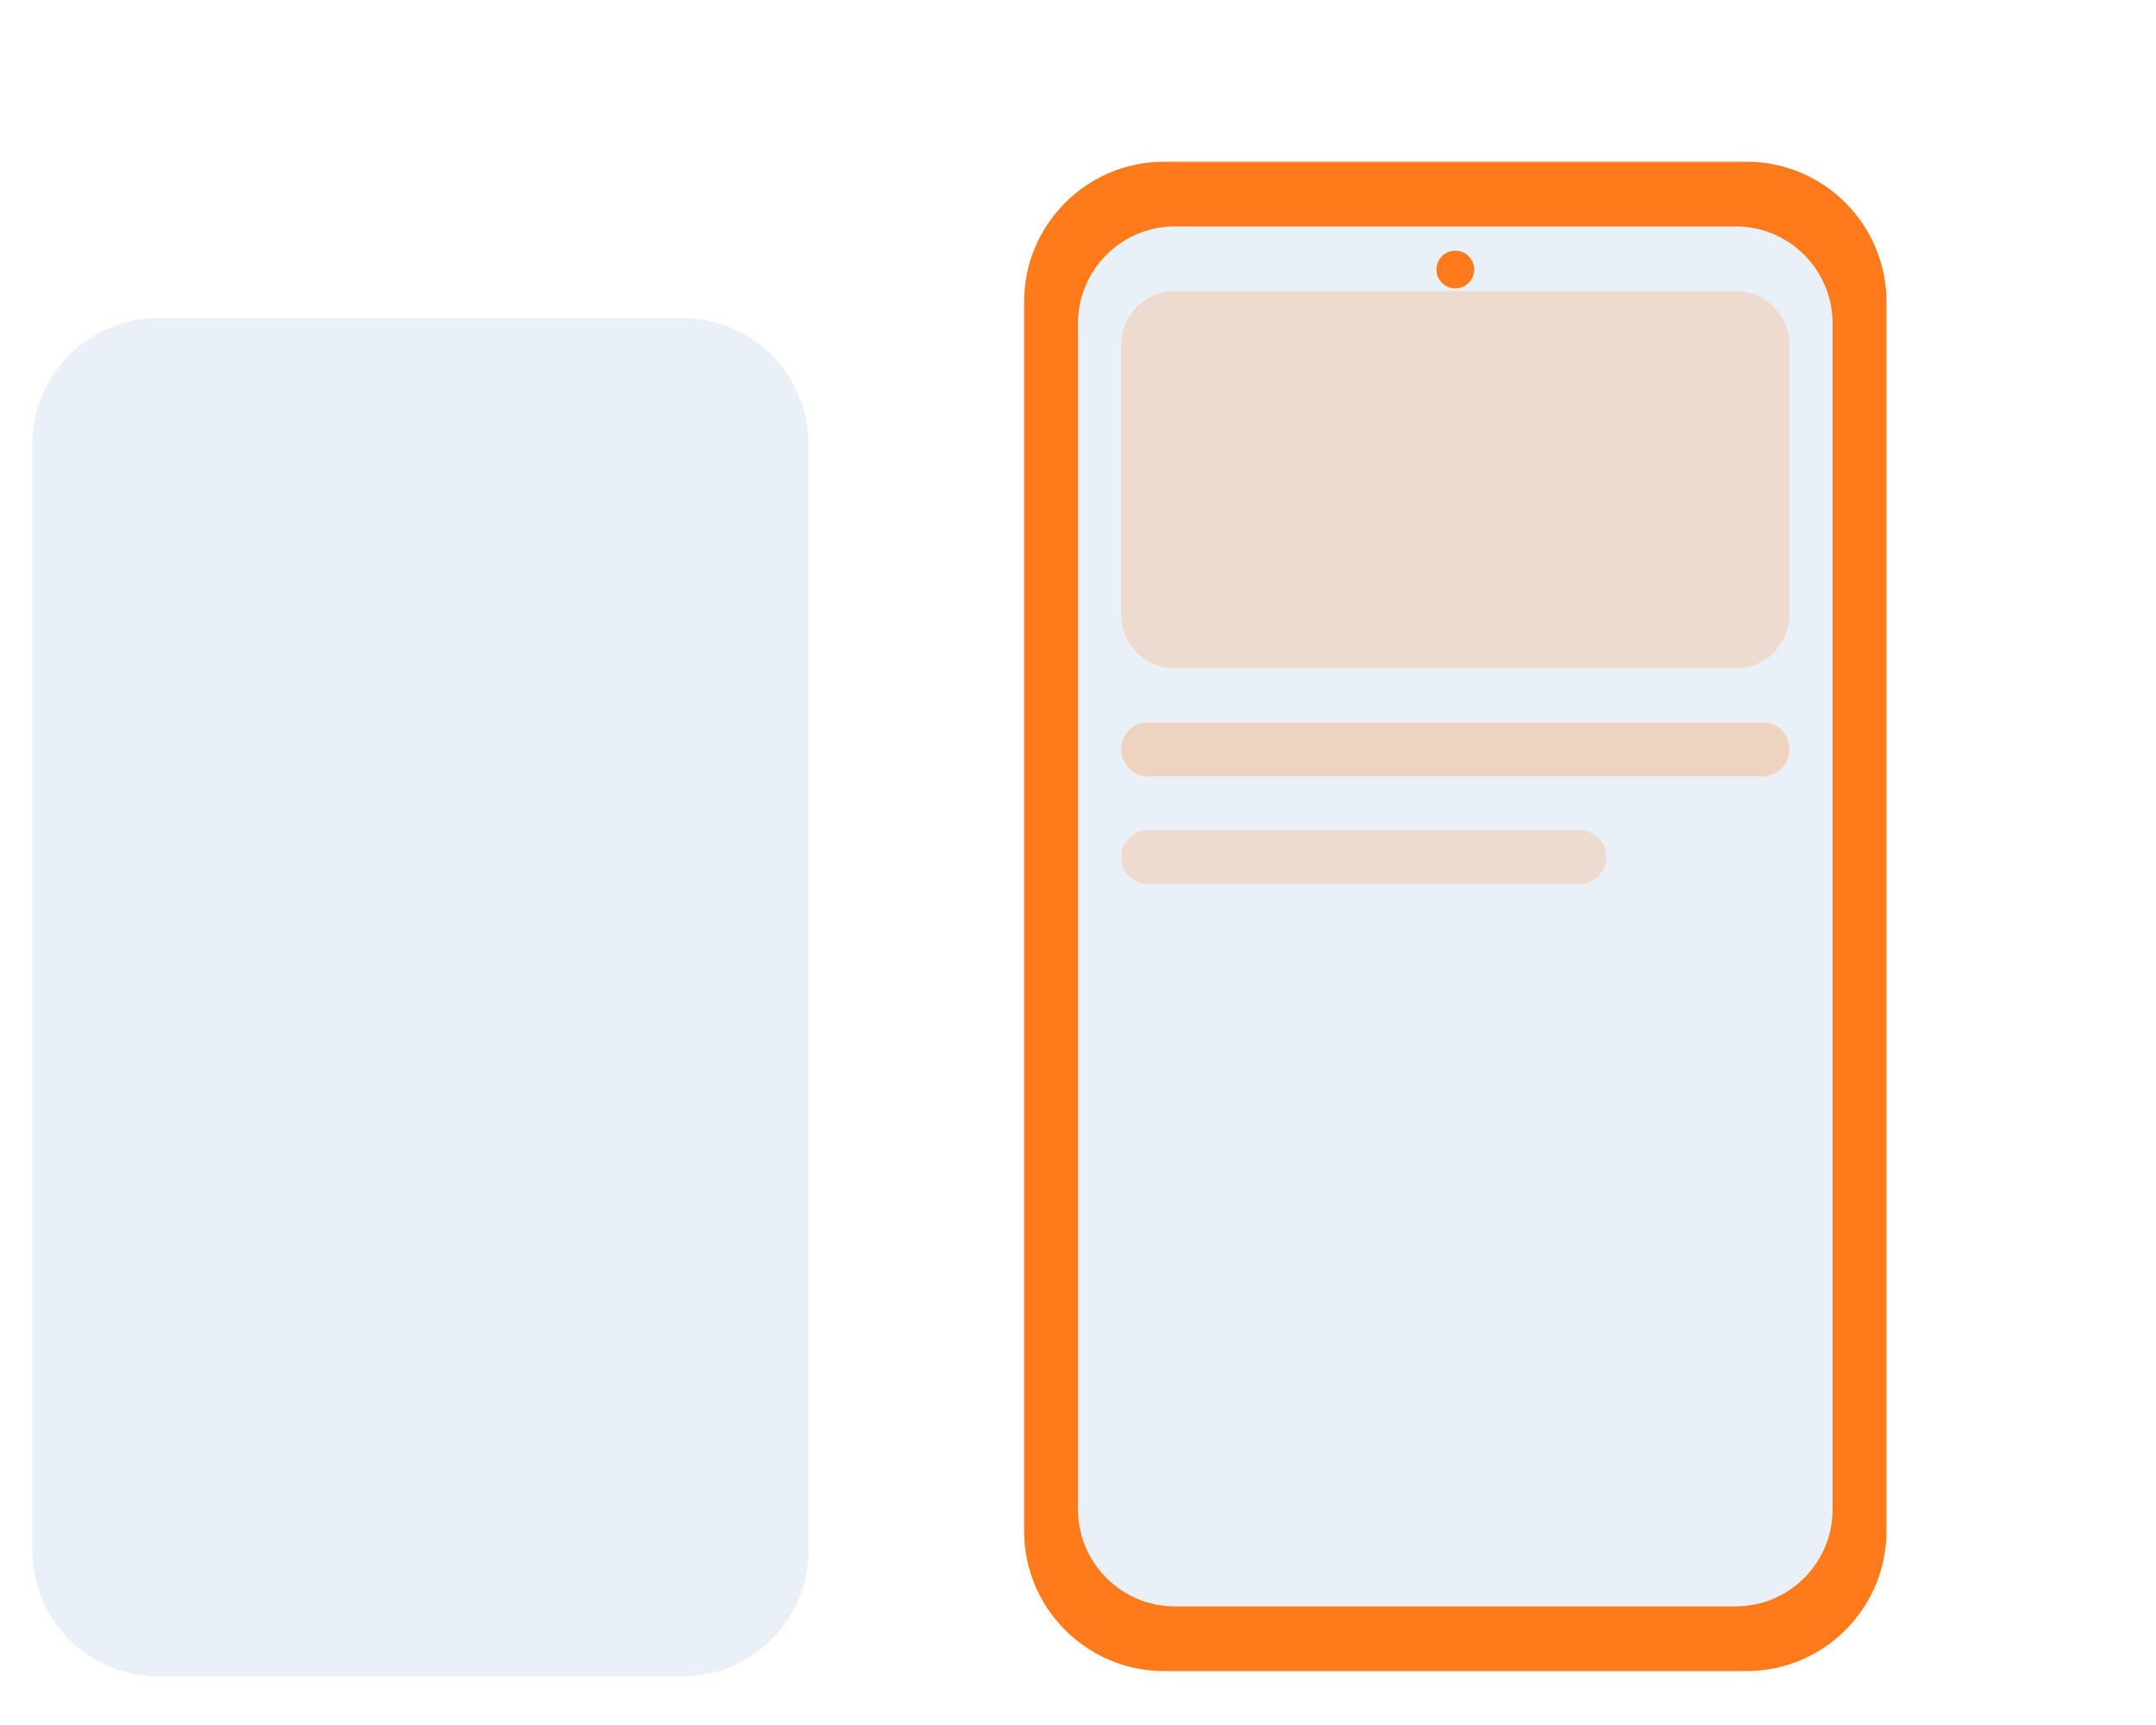
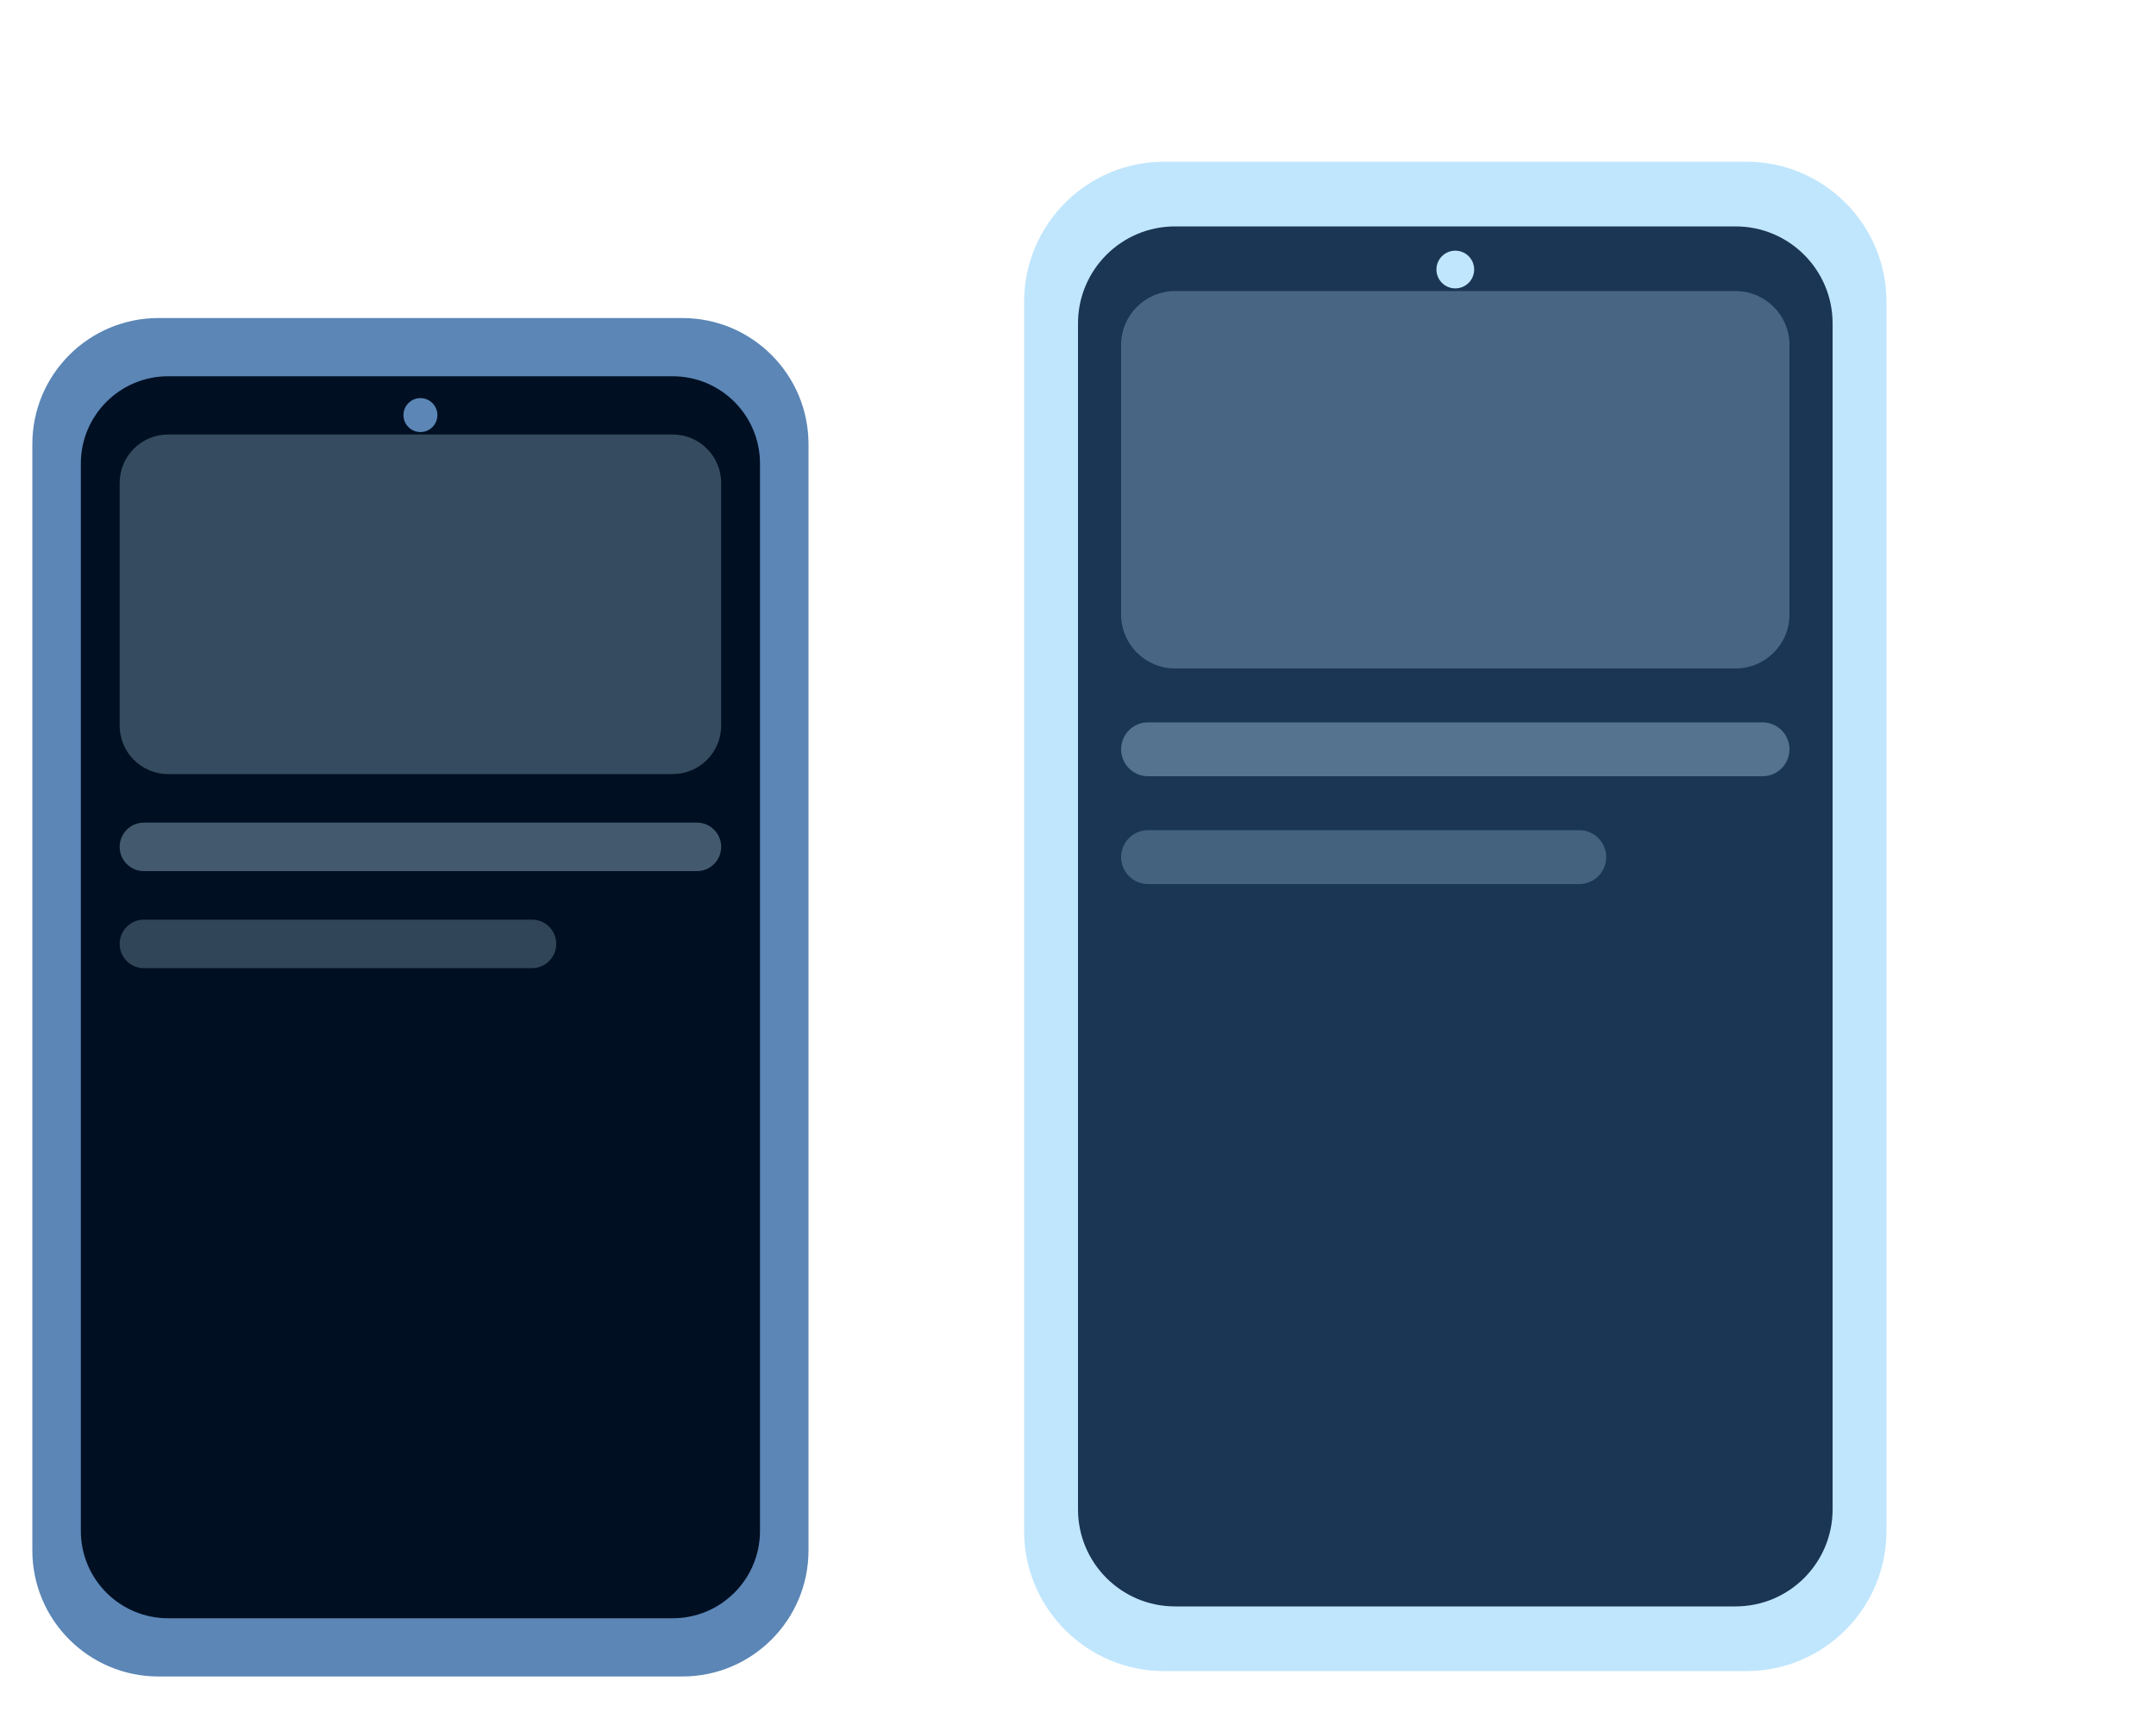
<svg xmlns="http://www.w3.org/2000/svg" viewBox="0 0 400 320" role="img" aria-label="Ảnh minh họa hai điện thoại">
+   <g transform="translate(-30,50) scale(0.9)">
+     <rect x="40" y="10" width="160" height="280" rx="26" fill="#5b86b6" />
+     <rect x="50" y="22" width="140" height="256" rx="18" fill="#000f22" />
+     <rect x="58" y="34" width="124" height="70" rx="10" fill="#c0e6fd" opacity=".28" />
+     <rect x="58" y="114" width="124" height="10" rx="5" fill="#c0e6fd" opacity=".35" />
+     <rect x="58" y="134" width="90" height="10" rx="5" fill="#c0e6fd" opacity=".25" />
+     <circle cx="120" cy="30" r="3.5" fill="#5b86b6" />
+   </g>
  <g transform="translate(150,20) scale(1.0)">
-     <rect x="40" y="10" width="160" height="280" rx="26" fill="#FF7A1A" />
-     <rect x="50" y="22" width="140" height="256" rx="18" fill="#EAF0F8" />
-     <rect x="58" y="34" width="124" height="70" rx="10" fill="#FF7A1A" opacity=".18" />
-     <rect x="58" y="114" width="124" height="10" rx="5" fill="#FF7A1A" opacity=".25" />
-     <rect x="58" y="134" width="90" height="10" rx="5" fill="#FF7A1A" opacity=".18" />
-     <circle cx="120" cy="30" r="3.5" fill="#FF7A1A" />
-   </g>
-   <g transform="translate(-30,50) scale(0.9)">
-     <rect x="40" y="10" width="160" height="280" rx="26" fill="#EAF0F8" />
-     <rect x="50" y="22" width="140" height="256" rx="18" fill="#EAF0F8" />
-     <rect x="58" y="34" width="124" height="70" rx="10" fill="#EAF0F8" opacity=".18" />
-     <rect x="58" y="114" width="124" height="10" rx="5" fill="#EAF0F8" opacity=".25" />
-     <rect x="58" y="134" width="90" height="10" rx="5" fill="#EAF0F8" opacity=".18" />
-     <circle cx="120" cy="30" r="3.5" fill="#EAF0F8" />
+     <rect x="40" y="10" width="160" height="280" rx="26" fill="#c0e6fd" />
+     <rect x="50" y="22" width="140" height="256" rx="18" fill="#1b3554" />
+     <rect x="58" y="34" width="124" height="70" rx="10" fill="#c0e6fd" opacity=".28" />
+     <rect x="58" y="114" width="124" height="10" rx="5" fill="#c0e6fd" opacity=".35" />
+     <rect x="58" y="134" width="90" height="10" rx="5" fill="#c0e6fd" opacity=".25" />
+     <circle cx="120" cy="30" r="3.5" fill="#c0e6fd" />
  </g>
</svg>
